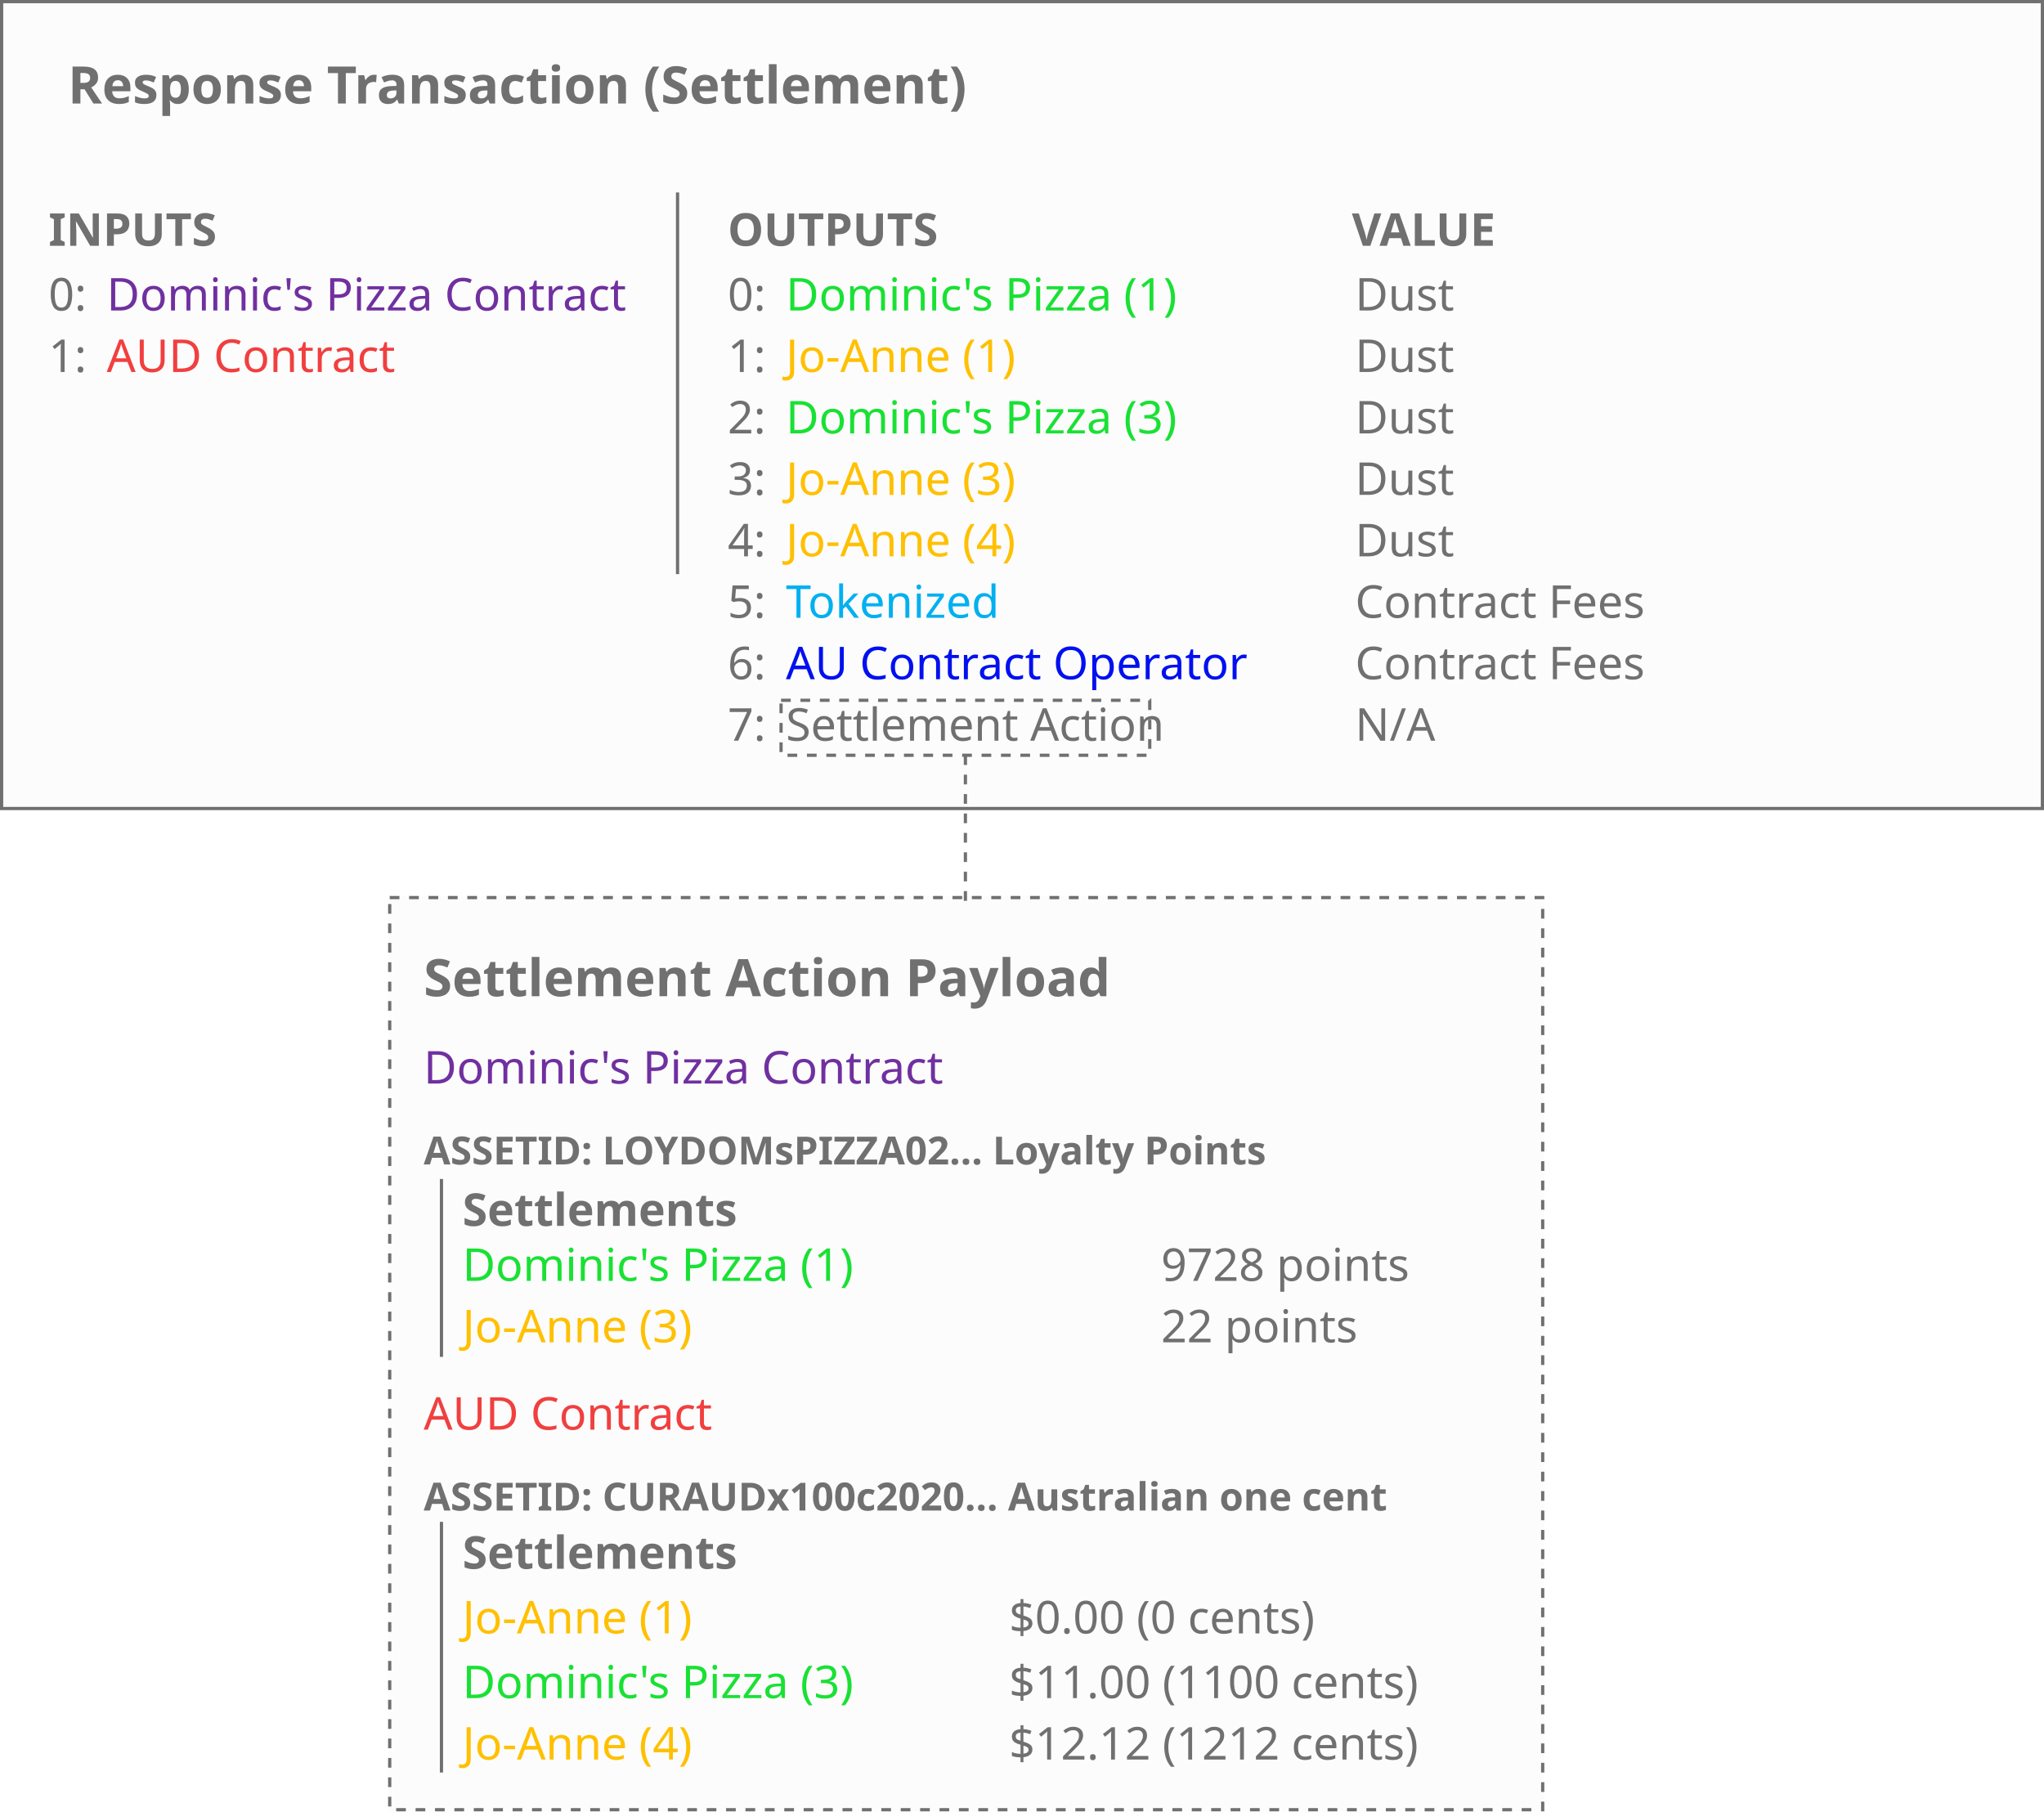
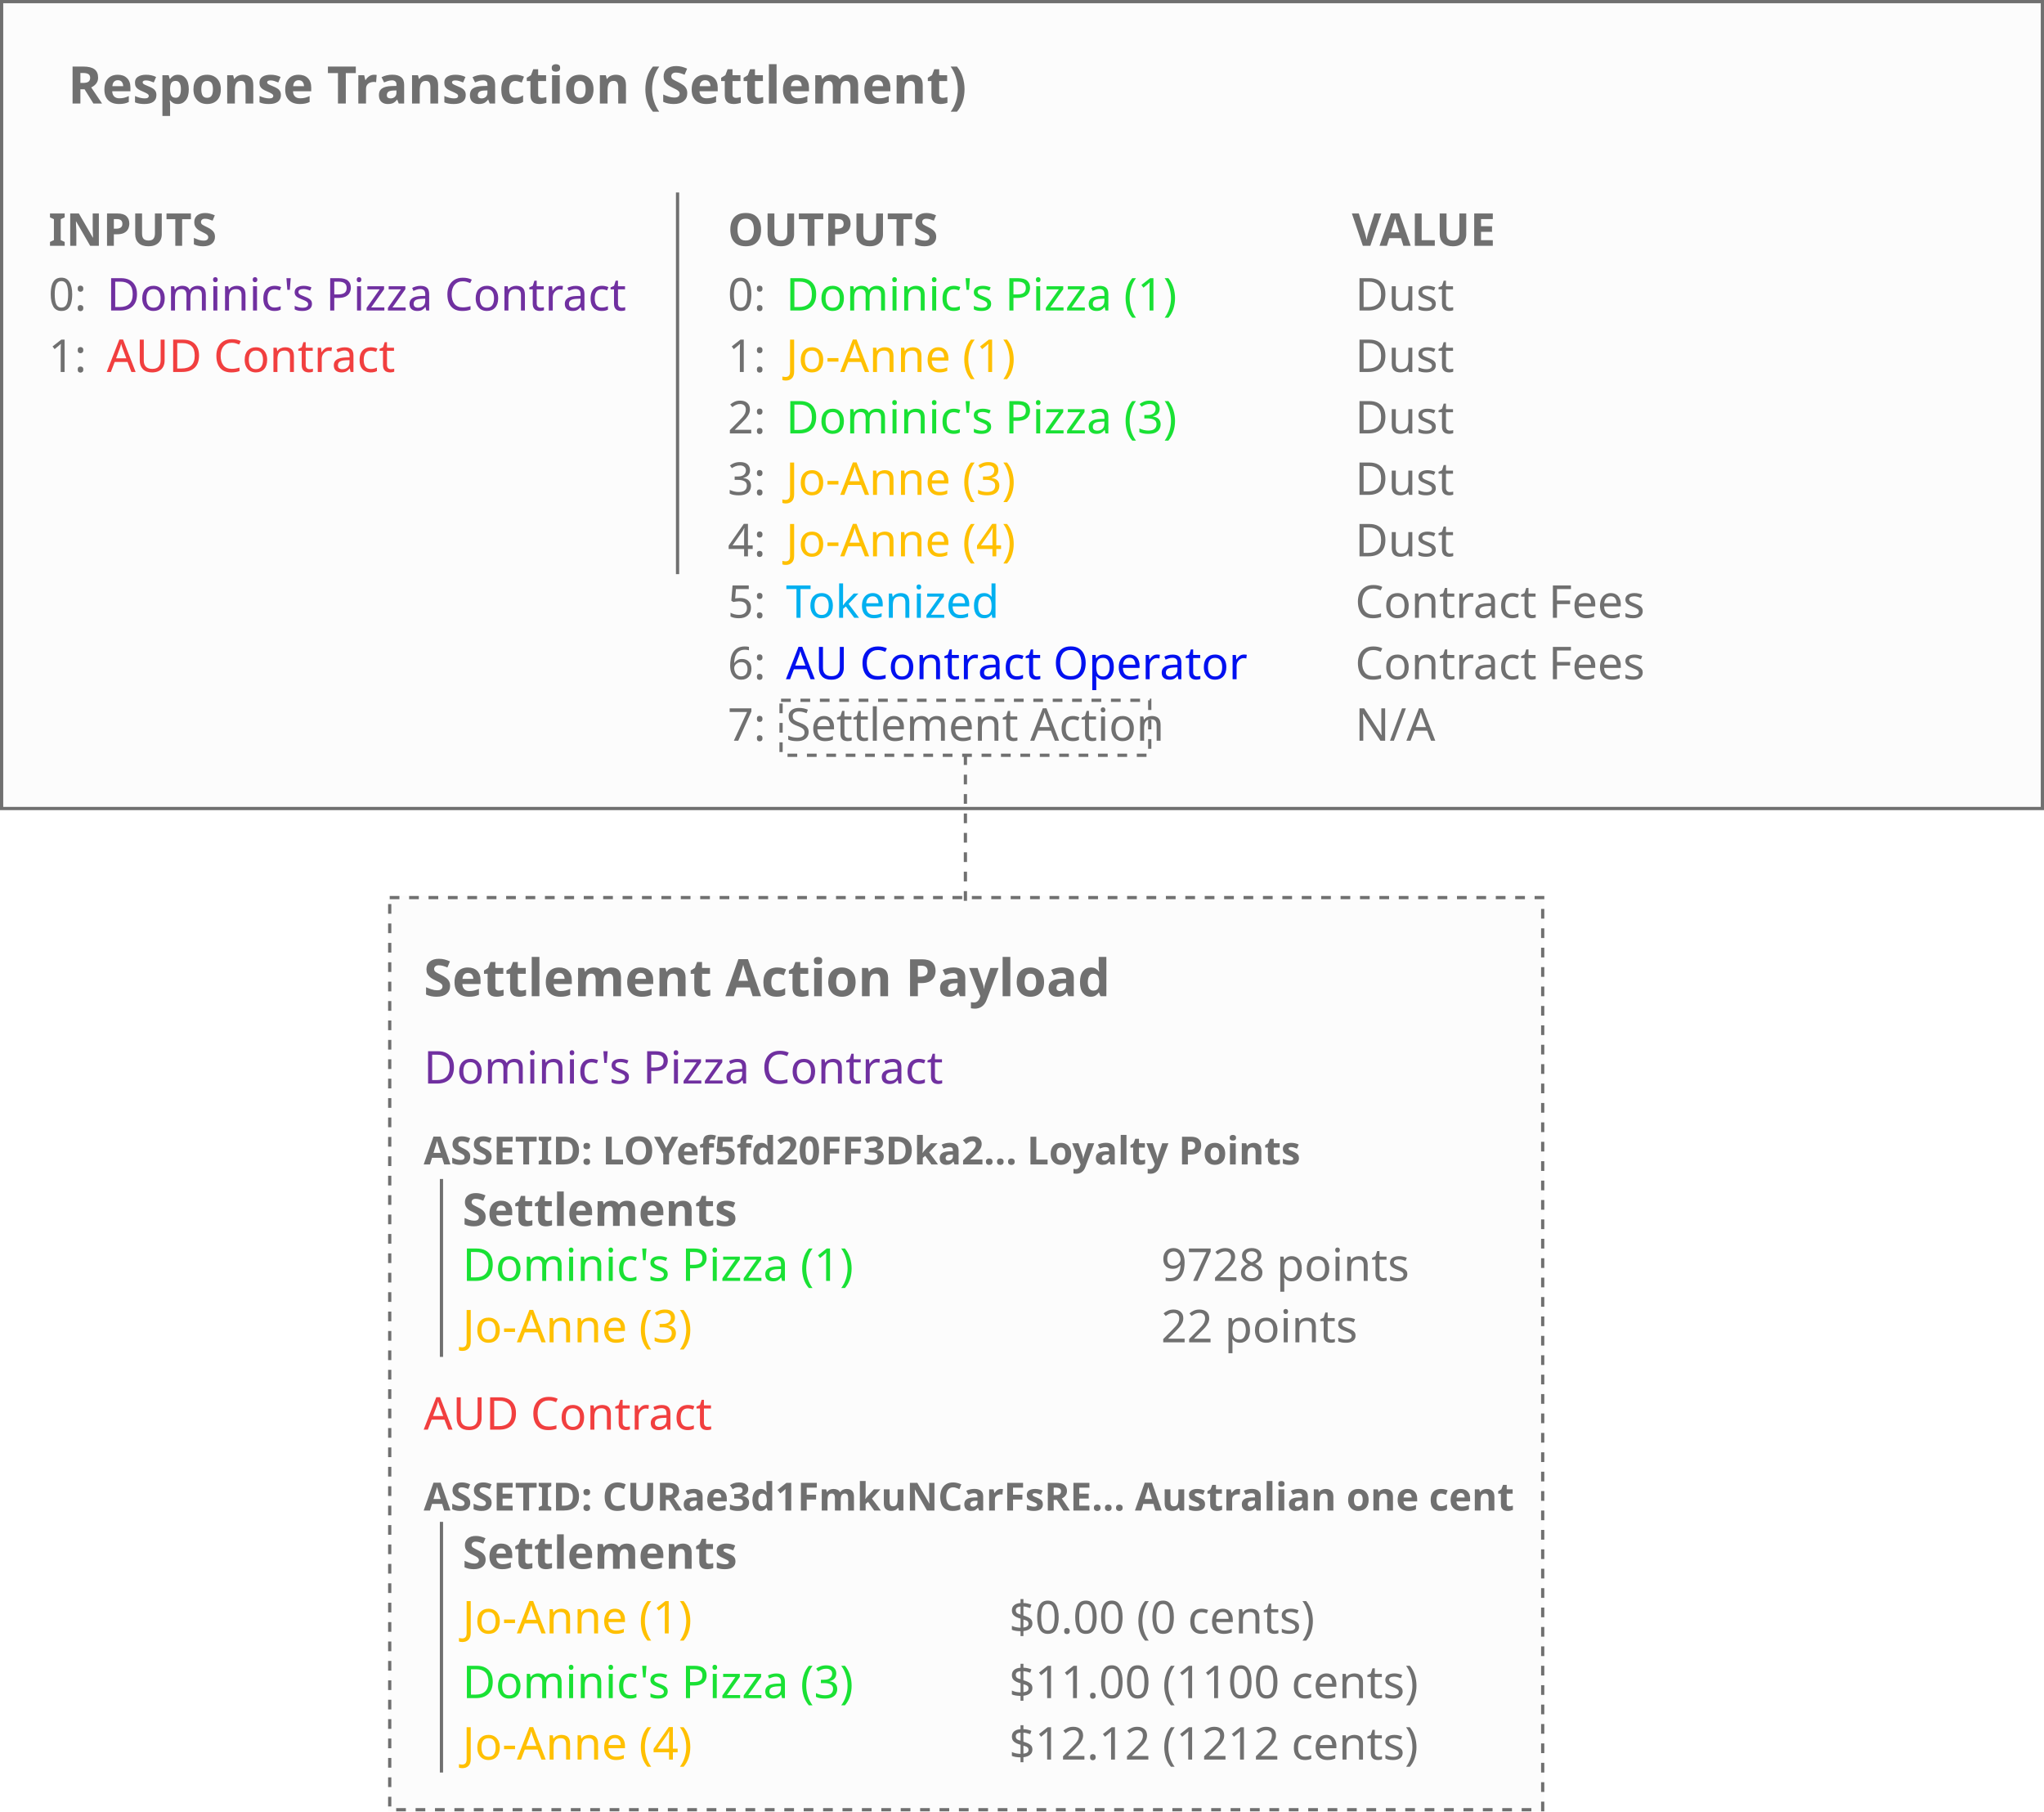
<svg xmlns="http://www.w3.org/2000/svg" width="632" height="560" viewBox="0 0 632 560">
  <g id="dominics-pizza-jo-anne-settlement" transform="translate(-7576 10701)">
    <g id="Rectangle_249" data-name="Rectangle 249" transform="translate(7696 -10424)" fill="#fcfcfc" stroke="#707070" stroke-width="1" stroke-dasharray="3">
      <rect width="357.499" height="283" stroke="none" />
      <rect x="0.5" y="0.5" width="356.499" height="282" fill="none" />
    </g>
    <text id="_0.00_0_cents_" data-name="$0.00 (0 cents)" transform="translate(7888 -10196)" fill="#707070" font-size="14" font-family="SegoeUI, Segoe UI">
      <tspan x="0" y="0">$0.00 (0 cents)</tspan>
    </text>
    <g id="Path_204" data-name="Path 204" transform="translate(7576 -10701)" fill="#fcfcfc">
      <path d="M 631.5 249.963 L 0.5 249.963 L 0.5 0.5 L 631.5 0.5 L 631.5 249.963 Z" stroke="none" />
      <path d="M 1 1 L 1 249.463 L 631 249.463 L 631 1 L 1 1 M 0 1.52587890625e-05 L 632 1.52587890625e-05 L 632 250.463 L 0 250.463 L 0 1.52587890625e-05 Z" stroke="none" fill="#707070" />
    </g>
    <text id="Response_Transaction_Settlement_" data-name="Response Transaction (Settlement)" transform="translate(7597 -10669)" fill="#707070" font-size="16" font-family="SegoeUI-Semibold, Segoe UI" font-weight="600">
      <tspan x="0" y="0">Response Transaction (Settlement)</tspan>
    </text>
    <line id="Line_294" data-name="Line 294" y2="118" transform="translate(7785.5 -10641.5)" fill="none" stroke="#707070" stroke-width="1" />
    <text id="INPUTS" transform="translate(7591 -10640)" fill="#707070" font-size="14" font-family="SegoeUI-Bold, Segoe UI" font-weight="700">
      <tspan x="0" y="15">INPUTS</tspan>
    </text>
    <text id="OUTPUTS_" data-name="OUTPUTS " transform="translate(7801 -10640)" fill="#707070" font-size="14" font-family="SegoeUI-Bold, Segoe UI" font-weight="700">
      <tspan x="0" y="15">OUTPUTS </tspan>
    </text>
    <text id="_0:_" data-name="0: " transform="translate(7591 -10605)" fill="#707070" font-size="14" font-family="SegoeUI, Segoe UI">
      <tspan x="0" y="0">0: </tspan>
    </text>
    <text id="VALUE" transform="translate(7994 -10640)" fill="#707070" font-size="14" font-family="SegoeUI-Bold, Segoe UI" font-weight="700">
      <tspan x="0" y="15">VALUE</tspan>
    </text>
    <text id="Settlement_Action_Payload" data-name="Settlement Action Payload" transform="translate(7707 -10393)" fill="#707070" font-size="16" font-family="SegoeUI-Semibold, Segoe UI" font-weight="600">
      <tspan x="0" y="0">Settlement Action Payload</tspan>
    </text>
    <line id="Line_296" data-name="Line 296" y2="47" transform="translate(7874.5 -10467.5)" fill="none" stroke="#707070" stroke-width="1" stroke-dasharray="3" />
    <text id="_1:_" data-name="1: " transform="translate(7591 -10586)" fill="#707070" font-size="14" font-family="SegoeUI, Segoe UI">
      <tspan x="0" y="0">1: </tspan>
    </text>
    <text id="AUD_Contract" data-name="AUD Contract" transform="translate(7609 -10586)" fill="#f13f3f" font-size="14" font-family="SegoeUI, Segoe UI">
      <tspan x="0" y="0">AUD Contract</tspan>
    </text>
    <text id="_0:_2" data-name="0: " transform="translate(7801 -10605)" fill="#707070" font-size="14" font-family="SegoeUI, Segoe UI">
      <tspan x="0" y="0">0: </tspan>
    </text>
    <text id="_1:_2" data-name="1: " transform="translate(7801 -10586)" fill="#707070" font-size="14" font-family="SegoeUI, Segoe UI">
      <tspan x="0" y="0">1: </tspan>
    </text>
    <text id="Dust" transform="translate(7995 -10605)" fill="#707070" font-size="14" font-family="SegoeUI, Segoe UI">
      <tspan x="0" y="0">Dust</tspan>
    </text>
    <text id="Dust-2" data-name="Dust" transform="translate(7995 -10586)" fill="#707070" font-size="14" font-family="SegoeUI, Segoe UI">
      <tspan x="0" y="0">Dust</tspan>
    </text>
    <text id="_2:_" data-name="2: " transform="translate(7801 -10567)" fill="#707070" font-size="14" font-family="SegoeUI, Segoe UI">
      <tspan x="0" y="0">2: </tspan>
    </text>
    <text id="Dominic_s_Pizza_1_" data-name="Dominic's Pizza (1)" transform="translate(7819 -10605)" fill="#19e134" font-size="14" font-family="SegoeUI, Segoe UI">
      <tspan x="0" y="0">Dominic's Pizza (1)</tspan>
    </text>
    <text id="_3:_" data-name="3: " transform="translate(7801 -10548)" fill="#707070" font-size="14" font-family="SegoeUI, Segoe UI">
      <tspan x="0" y="0">3: </tspan>
    </text>
    <text id="Jo-Anne_1_" data-name="Jo-Anne (1)" transform="translate(7819 -10586)" fill="#ffc000" font-size="14" font-family="SegoeUI, Segoe UI">
      <tspan x="0" y="0">Jo-Anne (1)</tspan>
    </text>
    <text id="Jo-Anne_3_" data-name="Jo-Anne (3)" transform="translate(7819 -10548)" fill="#ffc000" font-size="14" font-family="SegoeUI, Segoe UI">
      <tspan x="0" y="0">Jo-Anne (3)</tspan>
    </text>
    <text id="Dominic_s_Pizza_3_" data-name="Dominic's Pizza (3)" transform="translate(7819 -10567)" fill="#19e134" font-size="14" font-family="SegoeUI, Segoe UI">
      <tspan x="0" y="0">Dominic's Pizza (3)</tspan>
    </text>
    <text id="Dust_" data-name="Dust " transform="translate(7995 -10567)" fill="#707070" font-size="14" font-family="SegoeUI, Segoe UI">
      <tspan x="0" y="0">Dust </tspan>
    </text>
    <text id="Dust_2" data-name="Dust " transform="translate(7995 -10548)" fill="#707070" font-size="14" font-family="SegoeUI, Segoe UI">
      <tspan x="0" y="0">Dust </tspan>
    </text>
    <text id="Jo-Anne_3_2" data-name="Jo-Anne (3)" transform="translate(7719 -10286)" fill="#ffc000" font-size="14" font-family="SegoeUI, Segoe UI">
      <tspan x="0" y="0">Jo-Anne (3)</tspan>
    </text>
    <text id="Dominic_s_Pizza_Contract" data-name="Dominic's Pizza Contract" transform="translate(7609 -10605)" fill="#7030a0" font-size="14" font-family="SegoeUI, Segoe UI">
      <tspan x="0" y="0">Dominic's Pizza Contract</tspan>
    </text>
    <text id="Dominic_s_Pizza_Contract-2" data-name="Dominic's Pizza Contract" transform="translate(7707 -10366)" fill="#7030a0" font-size="14" font-family="SegoeUI, Segoe UI">
      <tspan x="0" y="0">Dominic's Pizza Contract</tspan>
    </text>
-     <text id="ASSETID:_LOYDOMsPIZZA02..._Loyalty_Points" data-name="ASSETID: LOYDOMsPIZZA02... Loyalty Points" transform="translate(7707 -10354)" fill="#707070" font-size="12" font-family="SegoeUI-Bold, Segoe UI" font-weight="700">
-       <tspan x="0" y="13">ASSETID: LOYDOMsPIZZA02... Loyalty Points</tspan>
+     <text id="ASSETID:_LOYef5fd20FF3Dka2..._Loyalty_Points" data-name="ASSETID: LOYef5fd20FF3Dka2... Loyalty Points" transform="translate(7707 -10354)" fill="#707070" font-size="12" font-family="SegoeUI-Bold, Segoe UI" font-weight="700">
+       <tspan x="0" y="13">ASSETID: LOYef5fd20FF3Dka2... Loyalty Points</tspan>
    </text>
    <text id="Settlements" transform="translate(7719 -10322)" fill="#707070" font-size="14" font-family="SegoeUI-Bold, Segoe UI" font-weight="700">
      <tspan x="0" y="0">Settlements</tspan>
    </text>
    <text id="_22_points" data-name="22 points" transform="translate(7935 -10286)" fill="#707070" font-size="14" font-family="SegoeUI, Segoe UI">
      <tspan x="0" y="0">22 points</tspan>
    </text>
    <text id="_9728_points" data-name="9728 points" transform="translate(7935 -10305)" fill="#707070" font-size="14" font-family="SegoeUI, Segoe UI">
      <tspan x="0" y="0">9728 points</tspan>
    </text>
    <text id="Dominic_s_Pizza_1_2" data-name="Dominic's Pizza (1)" transform="translate(7719 -10305)" fill="#19e134" font-size="14" font-family="SegoeUI, Segoe UI">
      <tspan x="0" y="0">Dominic's Pizza (1)</tspan>
    </text>
    <line id="Line_297" data-name="Line 297" y2="55" transform="translate(7712.5 -10336.5)" fill="none" stroke="#707070" stroke-width="1" />
    <text id="AUD_Contract_" data-name="AUD Contract " transform="translate(7707 -10259)" fill="#f13f3f" font-size="14" font-family="SegoeUI, Segoe UI">
      <tspan x="0" y="0">AUD Contract </tspan>
    </text>
-     <text id="ASSETID:_CURAUDx100c2020..._Australian_one_cent" data-name="ASSETID: CURAUDx100c2020... Australian one cent" transform="translate(7707 -10247)" fill="#707070" font-size="12" font-family="SegoeUI-Bold, Segoe UI" font-weight="700">
-       <tspan x="0" y="13">ASSETID: CURAUDx100c2020... Australian one cent</tspan>
+     <text id="ASSETID:_CURae3d1FmkuNCarFsRE..._Australian_one_cent" data-name="ASSETID: CURae3d1FmkuNCarFsRE... Australian one cent" transform="translate(7707 -10247)" fill="#707070" font-size="12" font-family="SegoeUI-Bold, Segoe UI" font-weight="700">
+       <tspan x="0" y="13">ASSETID: CURae3d1FmkuNCarFsRE... Australian one cent</tspan>
    </text>
    <text id="Settlements-2" data-name="Settlements" transform="translate(7719 -10216)" fill="#707070" font-size="14" font-family="SegoeUI-Bold, Segoe UI" font-weight="700">
      <tspan x="0" y="0">Settlements</tspan>
    </text>
    <path id="Path_194" data-name="Path 194" d="M0,0V77.5" transform="translate(7712.5 -10230.5)" fill="none" stroke="#707070" stroke-width="1" />
    <text id="Jo-Anne_1_2" data-name="Jo-Anne (1)" transform="translate(7719 -10196)" fill="#ffc000" font-size="14" font-family="SegoeUI, Segoe UI">
      <tspan x="0" y="0">Jo-Anne (1)</tspan>
    </text>
    <text id="Dominic_s_Pizza_3_2" data-name="Dominic's Pizza (3)" transform="translate(7719 -10176)" fill="#19e134" font-size="14" font-family="SegoeUI, Segoe UI">
      <tspan x="0" y="0">Dominic's Pizza (3)</tspan>
    </text>
    <text id="_11.00_1100_cents_" data-name="$11.00 (1100 cents)" transform="translate(7888 -10176)" fill="#707070" font-size="14" font-family="SegoeUI, Segoe UI">
      <tspan x="0" y="0">$11.00 (1100 cents)</tspan>
    </text>
    <text id="Jo-Anne_4_" data-name="Jo-Anne (4)" transform="translate(7719 -10157)" fill="#ffc000" font-size="14" font-family="SegoeUI, Segoe UI">
      <tspan x="0" y="0">Jo-Anne (4)</tspan>
    </text>
    <text id="_12.12_1212_cents_" data-name="$12.12 (1212 cents)" transform="translate(7888 -10157)" fill="#707070" font-size="14" font-family="SegoeUI, Segoe UI">
      <tspan x="0" y="0">$12.12 (1212 cents)</tspan>
    </text>
    <text id="_4:_" data-name="4: " transform="translate(7801 -10529)" fill="#707070" font-size="14" font-family="SegoeUI, Segoe UI">
      <tspan x="0" y="0">4: </tspan>
    </text>
    <text id="Jo-Anne_4_2" data-name="Jo-Anne (4)" transform="translate(7819 -10529)" fill="#ffc000" font-size="14" font-family="SegoeUI, Segoe UI">
      <tspan x="0" y="0">Jo-Anne (4)</tspan>
    </text>
    <text id="Dust_3" data-name="Dust " transform="translate(7995 -10529)" fill="#707070" font-size="14" font-family="SegoeUI, Segoe UI">
      <tspan x="0" y="0">Dust </tspan>
    </text>
    <text id="_5:_" data-name="5: " transform="translate(7801 -10510)" fill="#707070" font-size="14" font-family="SegoeUI, Segoe UI">
      <tspan x="0" y="0">5: </tspan>
    </text>
    <text id="Tokenized" transform="translate(7819 -10510)" fill="#00b0f0" font-size="14" font-family="SegoeUI, Segoe UI">
      <tspan x="0" y="0">Tokenized</tspan>
    </text>
    <text id="Contract_Fees" data-name="Contract Fees" transform="translate(7995 -10510)" fill="#707070" font-size="14" font-family="SegoeUI, Segoe UI">
      <tspan x="0" y="0">Contract Fees</tspan>
    </text>
    <text id="Contract_Fees-2" data-name="Contract Fees" transform="translate(7995 -10491)" fill="#707070" font-size="14" font-family="SegoeUI, Segoe UI">
      <tspan x="0" y="0">Contract Fees</tspan>
    </text>
    <text id="_6:_" data-name="6: " transform="translate(7801 -10491)" fill="#707070" font-size="14" font-family="SegoeUI, Segoe UI">
      <tspan x="0" y="0">6: </tspan>
    </text>
    <text id="AU_Contract_Operator" data-name="AU Contract Operator" transform="translate(7819 -10491)" fill="#0010f0" font-size="14" font-family="SegoeUI, Segoe UI">
      <tspan x="0" y="0">AU Contract Operator</tspan>
    </text>
    <g id="Rectangle_431" data-name="Rectangle 431" transform="translate(7817 -10485)" fill="none" stroke="#707070" stroke-width="1" stroke-dasharray="3">
      <rect width="115" height="18" stroke="none" />
      <rect x="0.5" y="0.5" width="114" height="17" fill="none" />
    </g>
    <text id="_7:_" data-name="7: " transform="translate(7801 -10472)" fill="#707070" font-size="14" font-family="SegoeUI, Segoe UI">
      <tspan x="0" y="0">7: </tspan>
    </text>
    <text id="Settlement_Action" data-name="Settlement Action" transform="translate(7819 -10472)" fill="#707070" font-size="14" font-family="SegoeUI, Segoe UI">
      <tspan x="0" y="0">Settlement Action</tspan>
    </text>
    <text id="N_A" data-name="N/A" transform="translate(7995 -10472)" fill="#707070" font-size="14" font-family="SegoeUI, Segoe UI">
      <tspan x="0" y="0">N/A</tspan>
    </text>
  </g>
</svg>
